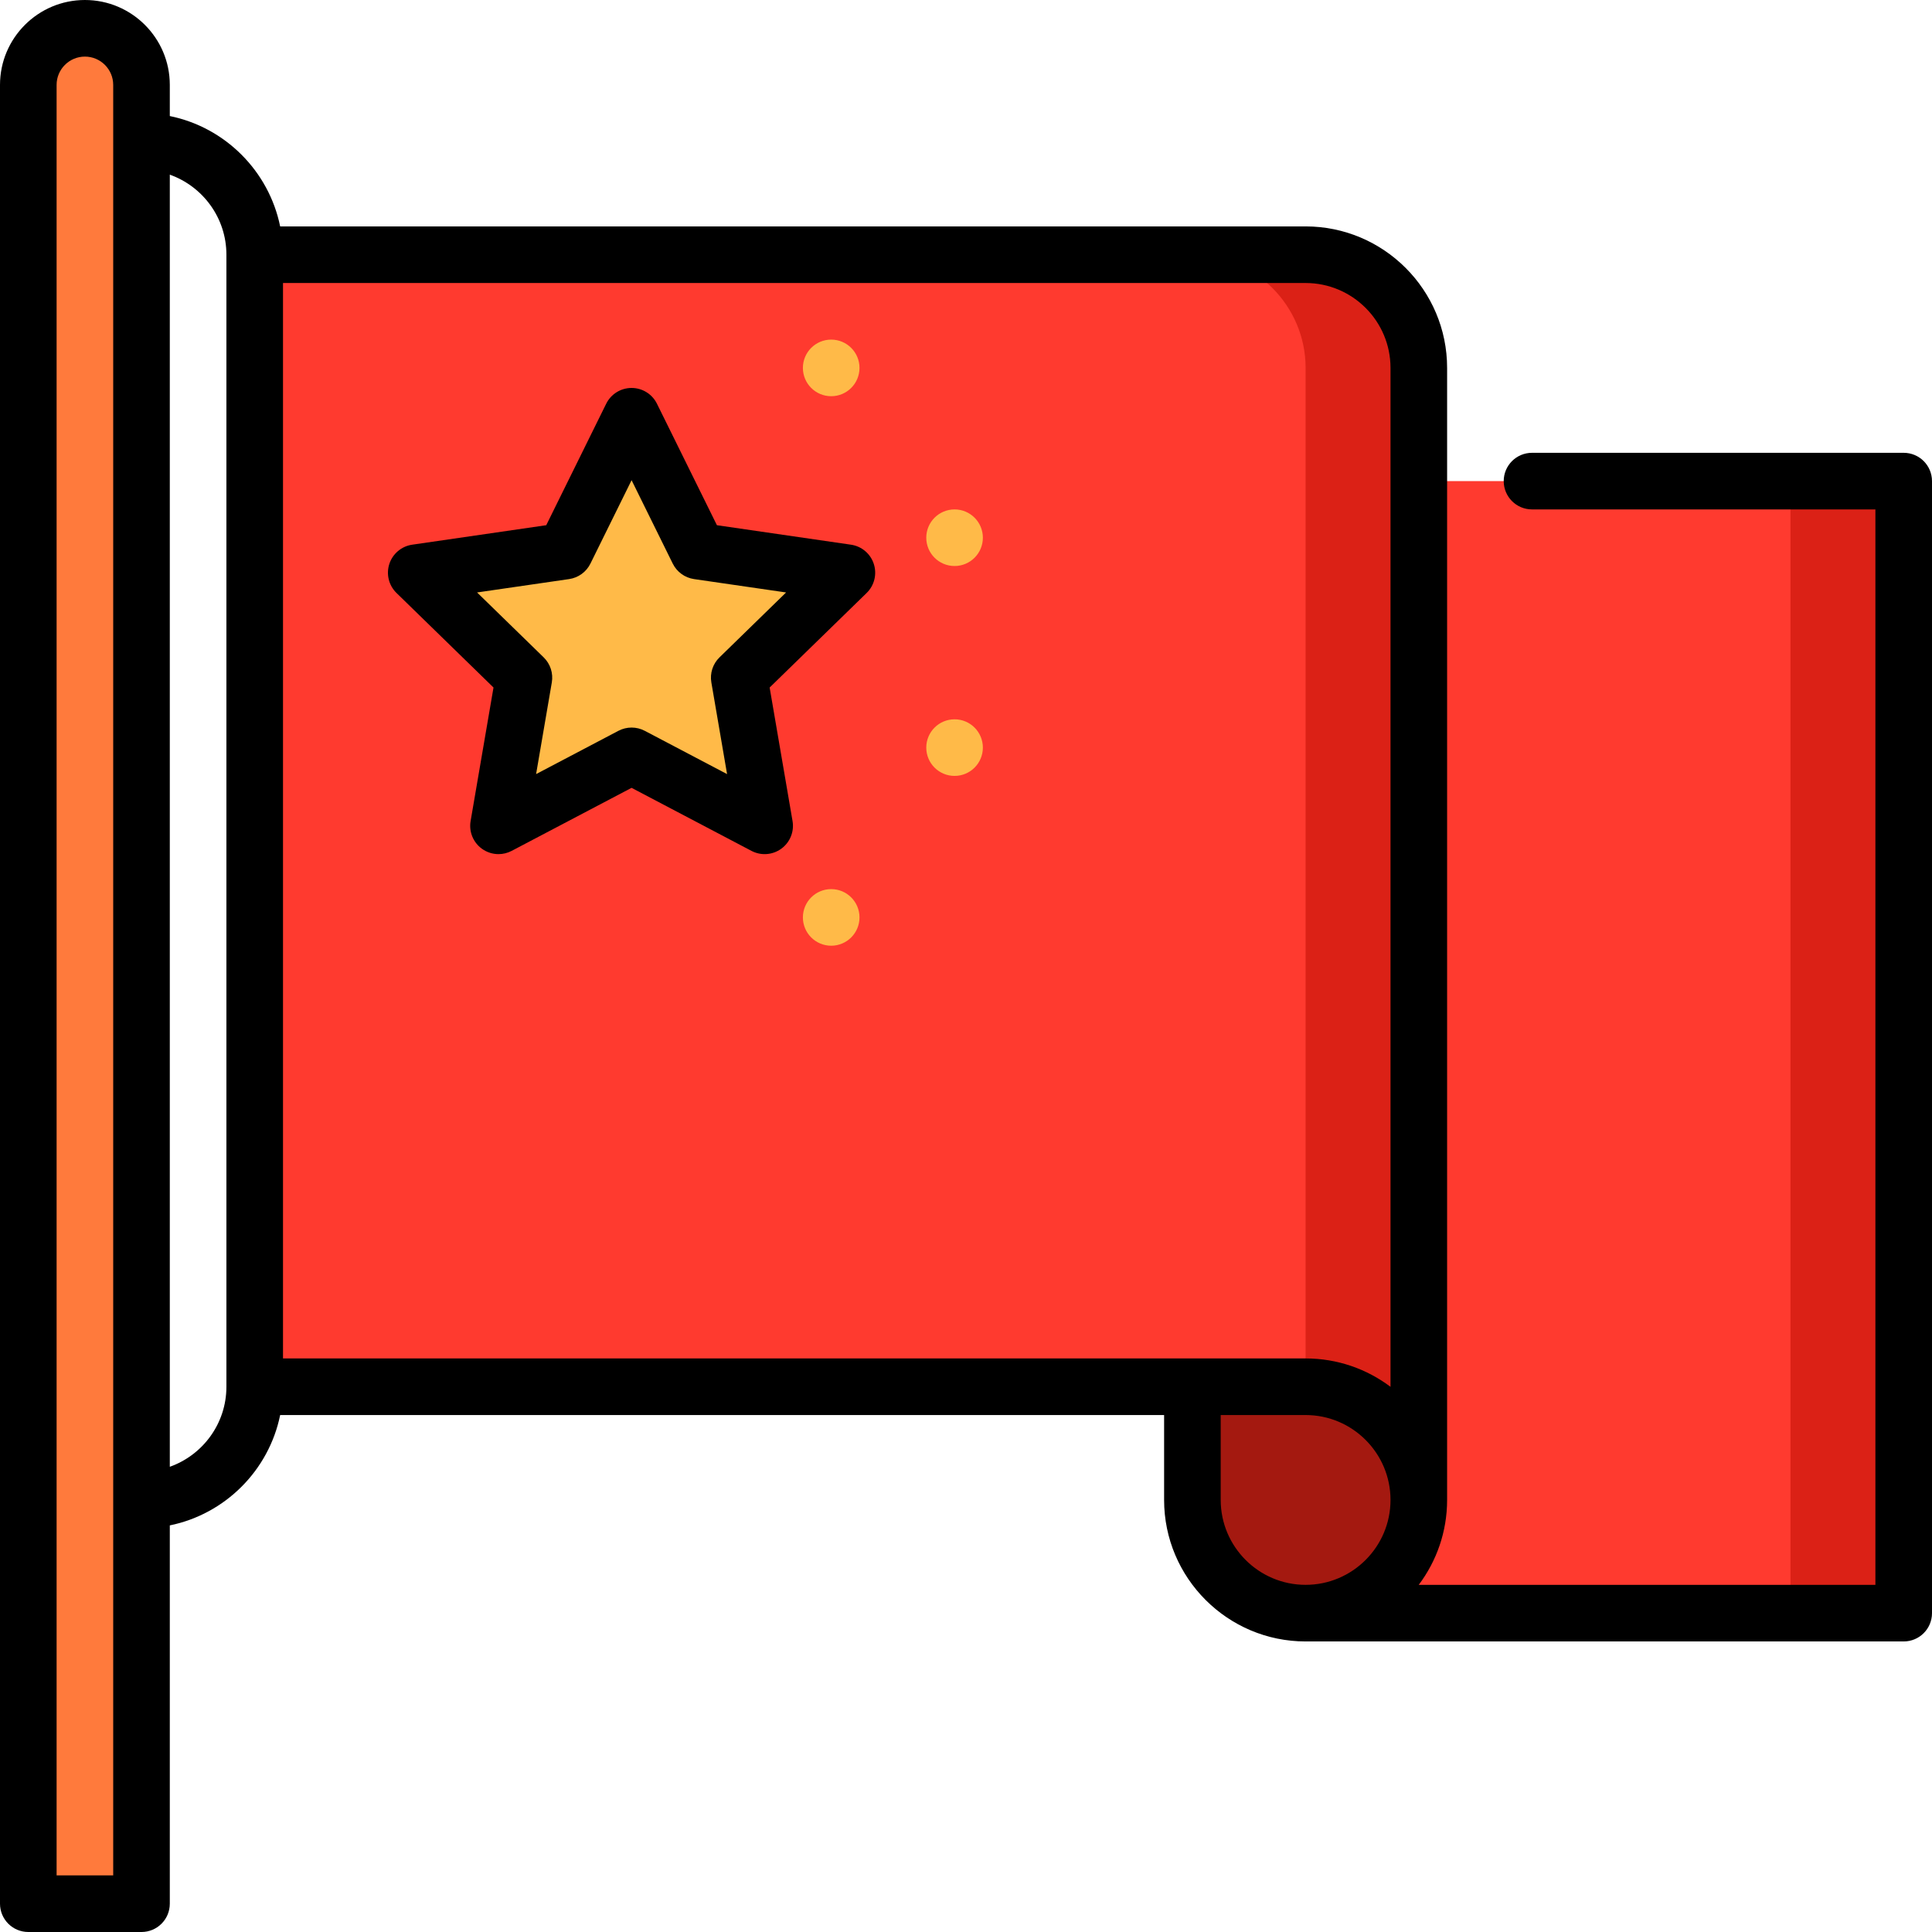
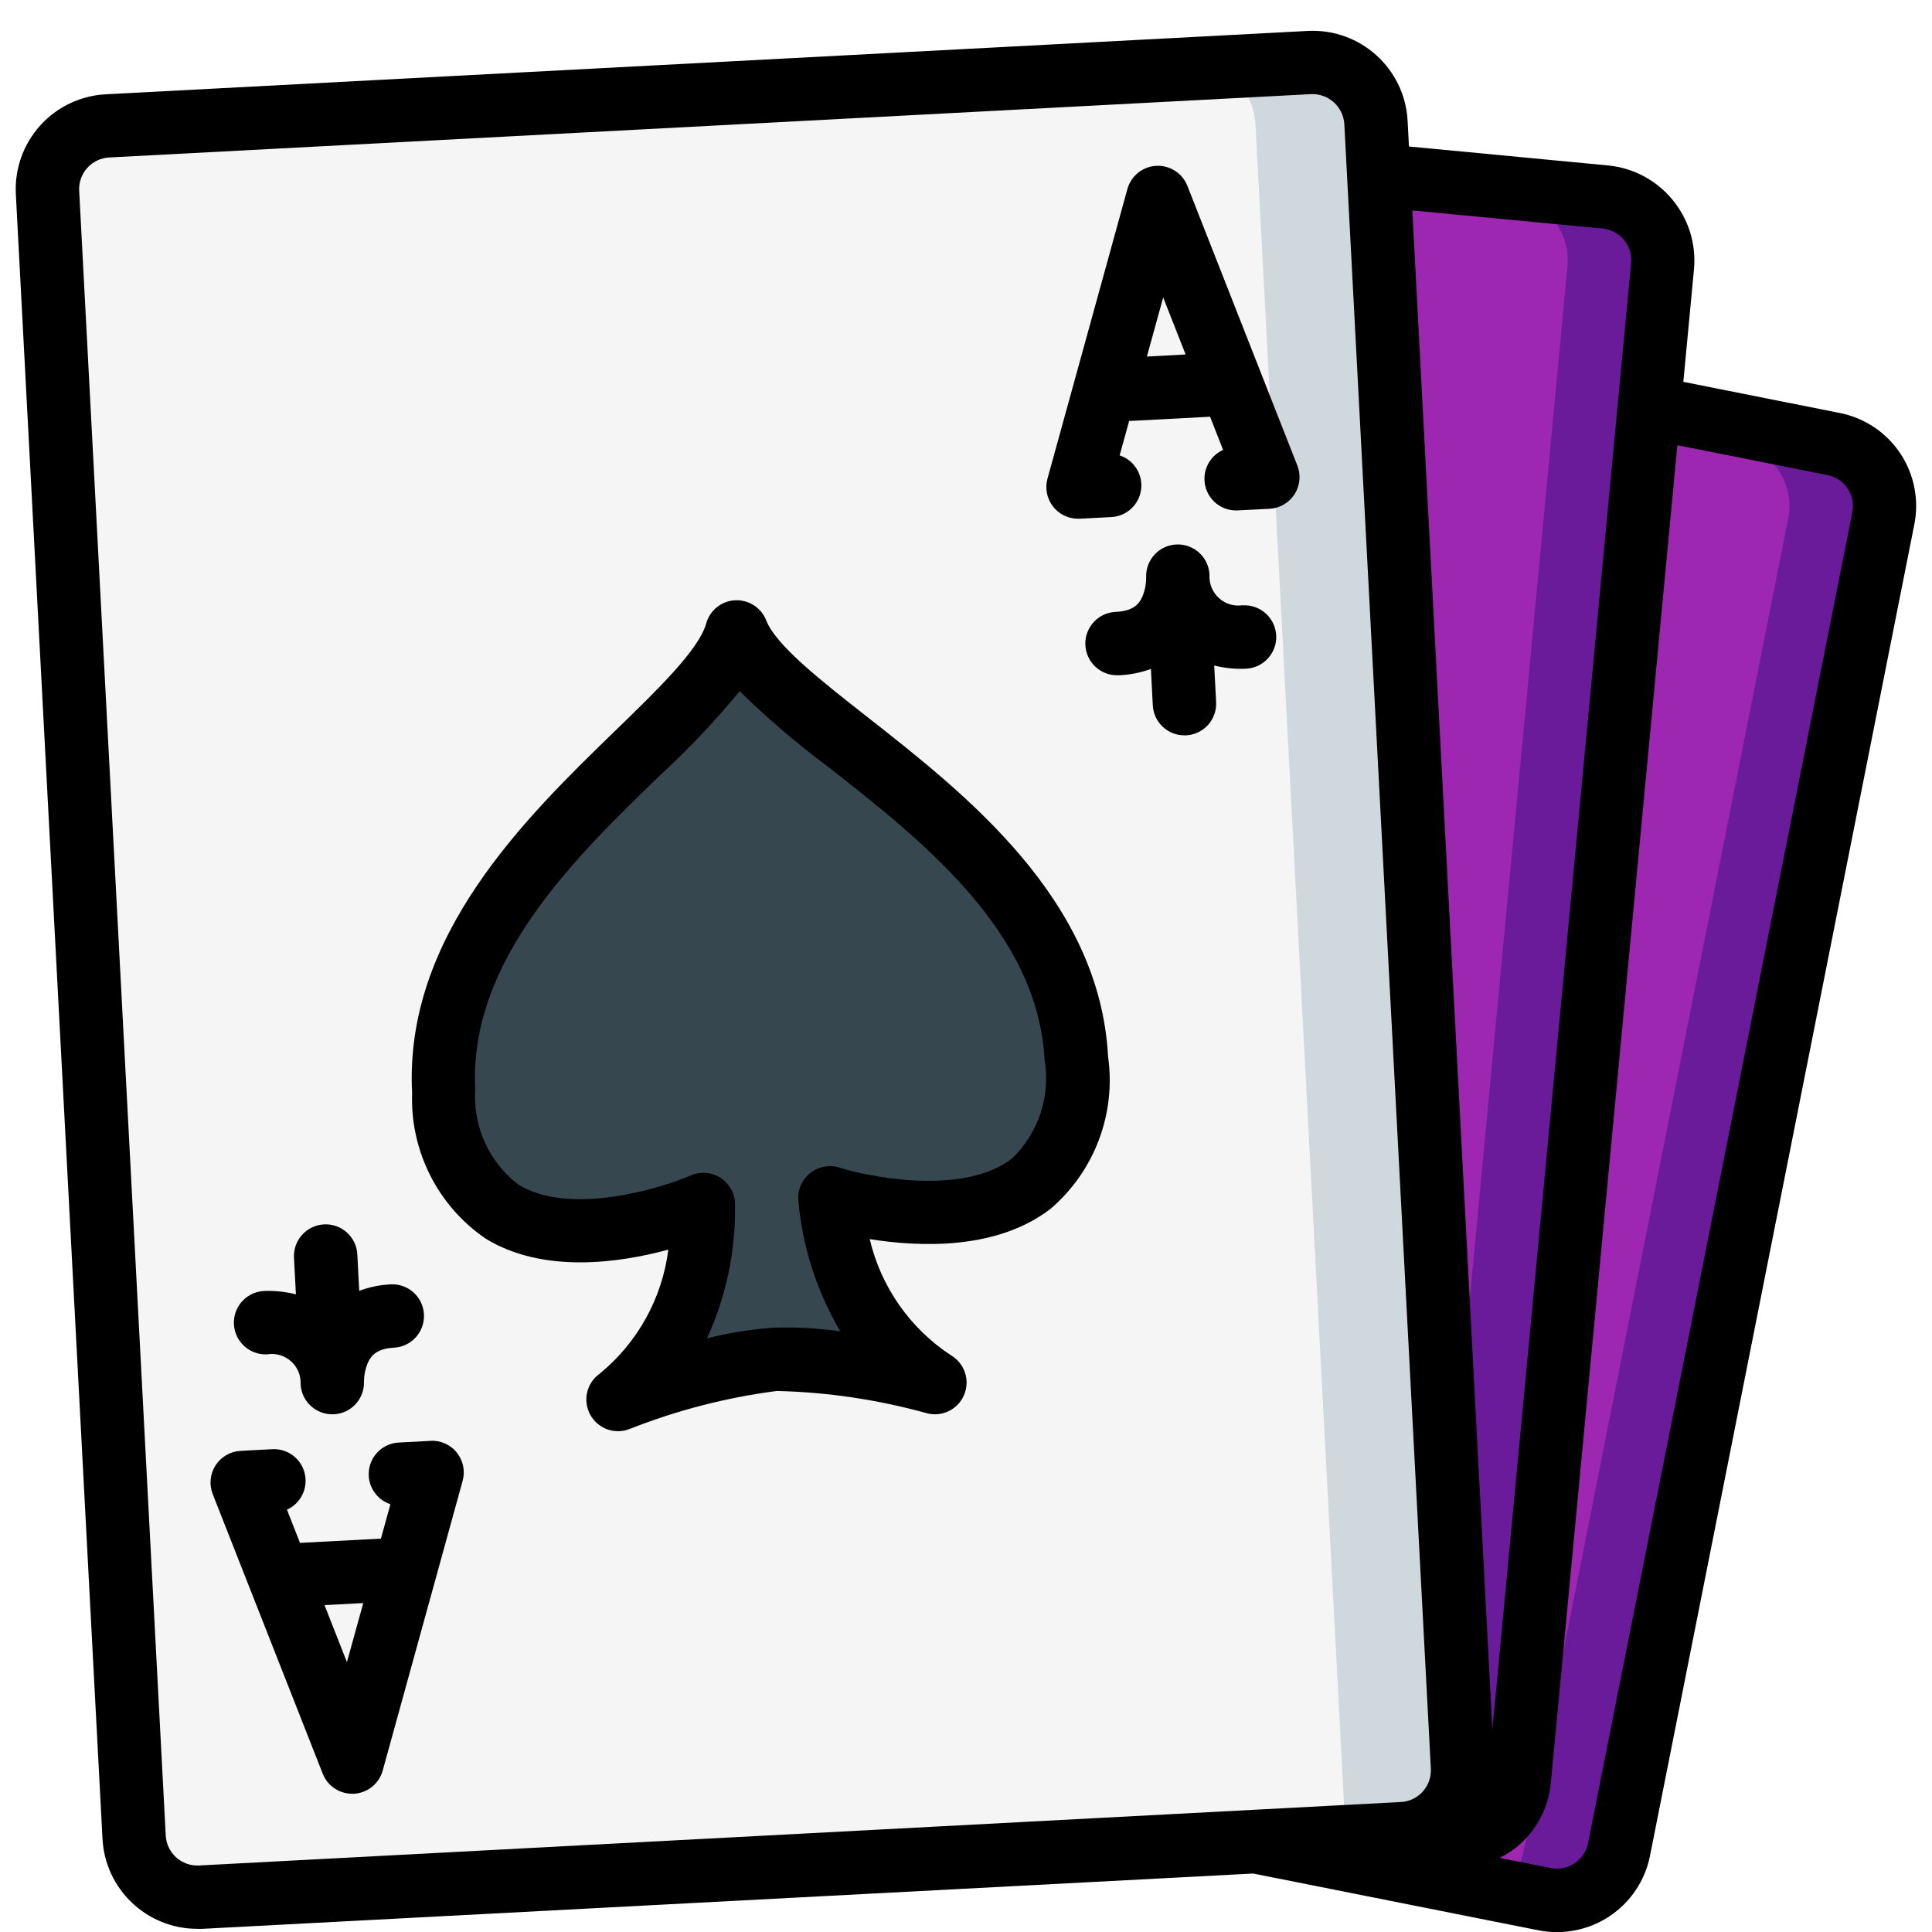
- <svg xmlns="http://www.w3.org/2000/svg" id="Capa_1" enable-background="new 0 0 512 512" height="512" viewBox="0 0 512 512" width="512">
-   <g>
-     <path d="m474.5 127.5-70 150 70 150h30v-300z" fill="#db2116" />
-     <path d="m286 127.5v140l60 160h128.5v-300z" fill="#ff3a2f" />
-     <path d="m22.5 7.5c-8.284 0-15 6.716-15 15v482h30v-482c0-8.284-6.716-15-15-15z" fill="#ff7a3c" />
-     <path d="m346 67.5h-30l30 330h30v-300c0-16.5-13.5-30-30-30z" fill="#db2116" />
-     <path d="m316 67.5h-248.5v300h248.5l30 30v-300c0-16.5-13.5-30-30-30z" fill="#ff3a2f" />
-     <path d="m346 367.5h-30v30c0 16.569 13.431 30 30 30s30-13.431 30-30-13.431-30-30-30z" fill="#a41910" />
-     <g fill="#ffba48">
-       <path d="m167.375 110.312 17.634 35.729 39.43 5.73-28.532 27.812 6.735 39.27-35.267-18.541-35.267 18.541 6.735-39.27-28.531-27.812 39.43-5.73z" />
-       <circle cx="252.97" cy="198.124" r="7.5" />
-       <circle cx="252.97" cy="142.5" r="7.5" />
-       <circle cx="220.276" cy="97.5" r="7.5" />
-       <circle cx="220.276" cy="243.124" r="7.5" />
+ <svg xmlns="http://www.w3.org/2000/svg" height="512" viewBox="0 0 60 61" width="512">
+   <g id="Page-1" fill="none" fill-rule="evenodd">
+     <g id="044---Ace-of-Spades" fill-rule="nonzero" transform="translate(-1)">
+       <path id="Shape" d="m46.68 55.8c.049 1.017-.675 1.908-1.68 2.07-.072.02-.146.031-.22.03l-4.64.24h-.02l-33.28 1.75c-.531.03-1.051-.152-1.447-.507s-.634-.852-.663-1.383l-2.73-51.93c-.057-1.101.789-2.041 1.89-2.1l37.95-1.99c.53-.03 1.05.152 1.444.507.394.355.631.853.656 1.383l.09 1.67z" fill="#f5f5f5" />
+       <path id="Shape" d="m46.68 55.8c.049 1.017-.675 1.908-1.68 2.07-.072.02-.146.031-.22.03l-4.64.24h-.02l-33.28 1.75c-.531.03-1.051-.152-1.447-.507s-.634-.852-.663-1.383l-2.73-51.93c-.057-1.101.789-2.041 1.89-2.1l37.95-1.99c.53-.03 1.05.152 1.444.507.394.355.631.853.656 1.383l.09 1.67z" fill="#f5f5f5" />
+       <path id="Shape" d="m46.68 55.8c.049 1.017-.675 1.908-1.68 2.07-.072.02-.146.031-.22.03l-2.16.11c.224-.351.333-.764.31-1.18l-2.7-51.2-.09-1.7c-.034-.804-.546-1.509-1.3-1.79l3-.16c.53-.03 1.05.152 1.444.507.394.355.631.853.656 1.383l.09 1.67z" fill="#cfd8dc" />
+       <path id="Shape" d="m52.99 8.4-.42 4.46-4.1 43.33c-.106 1.095-1.075 1.899-2.17 1.8l-1.3-.12c1.005-.162 1.729-1.053 1.68-2.07l-2.65-50.26 7.16.68c1.099.105 1.904 1.081 1.8 2.18z" fill="#9d27b0" />
+       <path id="Shape" d="m51.19 6.22-7.16-.68.015.286 4.145.394c1.099.105 1.904 1.081 1.8 2.18l-.42 4.46-3.31 34.979.42 7.961c.049 1.017-.675 1.908-1.68 2.07l1.3.12c1.095.099 2.064-.705 2.17-1.8l4.1-43.33.42-4.46c.104-1.099-.701-2.075-1.8-2.18z" fill="#6a1b9a" />
+       <path id="Shape" d="m59.96 16.37-8.34 42.02c-.216 1.082-1.268 1.784-2.35 1.57l-9.13-1.82 4.64-.24c.074.001.148-.01.22-.03l1.3.12c1.095.099 2.064-.705 2.17-1.8l4.1-43.33 5.82 1.16c.521.101.98.407 1.275.848s.401.982.295 1.502z" fill="#9d27b0" />
+       <path id="Shape" d="m43.207 57.981.093.009c.201.016.403.001.6-.044z" fill="#6a1b9a" />
+       <path id="Shape" d="m58.39 14.02-5.82-1.16-.056.587 2.876.573c.521.101.98.407 1.275.848s.401.982.295 1.502l-8.34 42.02c-.102.52-.407.977-.847 1.271l1.5.3c1.082.214 2.134-.488 2.35-1.57l8.34-42.02c.106-.521-.001-1.062-.296-1.504-.295-.442-.755-.747-1.277-.847z" fill="#6a1b9a" />
+       <path id="Shape" d="m24.97 42.919c1.706.033 3.402.28 5.046.736-3.1-1.84-3.311-5.834-3.311-5.834s8.146 2.575 7.779-4.415-9.566-10.512-10.722-13.455c-.841 3.048-9.619 7.515-9.251 14.506s8.2 3.574 8.2 3.574.21 3.994-2.68 6.149c1.587-.626 3.246-1.049 4.939-1.261z" fill="#37474f" />
+       <g fill="#000">
+         <path id="Shape" d="m58.585 13.039-4.936-.983.337-3.566c.143-1.643-1.059-3.097-2.7-3.265l-6.3-.6-.043-.812c-.088-1.653-1.499-2.923-3.153-2.836l-37.947 2c-.795.041-1.541.395-2.074.986-.533.591-.81 1.369-.769 2.164l2.736 51.928c.082 1.593 1.396 2.842 2.991 2.845h.163l33.177-1.746 9 1.791c.781.157 1.592-.003 2.254-.444.662-.442 1.122-1.129 1.276-1.911l8.343-42.022c.158-.781-.001-1.592-.443-2.255-.442-.662-1.13-1.121-1.912-1.274zm-7.495-5.824c.266.023.512.151.683.356.171.205.253.47.227.736l-4.38 46.3-2.528-47.962zm-44.306 51.685c-.551.029-1.022-.395-1.051-.946l-2.733-51.933c-.028-.551.396-1.02.947-1.049l37.947-2c.55-.024 1.017.397 1.051.946l2.732 51.928c.028.551-.395 1.021-.946 1.05zm52.2-42.72-8.345 42.02c-.11.538-.635.887-1.174.78l-1.612-.32c.192-.096.373-.213.54-.347.615-.505 1.002-1.235 1.073-2.028l3.994-42.228 4.74.943c.26.05.49.203.637.424s.199.491.144.751z" />
+         <path id="Shape" d="m27.9 22.65c-1.49-1.169-2.9-2.273-3.209-3.065-.158-.4-.554-.654-.983-.632s-.796.317-.911.732c-.227.821-1.51 2.066-2.869 3.384-2.818 2.735-6.677 6.48-6.416 11.441-.066 1.824.806 3.556 2.31 4.59 1.822 1.127 4.239.774 5.78.355-.195 1.536-.971 2.939-2.17 3.919-.415.296-.541.856-.292 1.301.248.445.791.632 1.26.435 1.487-.586 3.041-.987 4.626-1.192 1.599.037 3.186.272 4.727.7.483.133.99-.112 1.186-.573.196-.461.021-.996-.41-1.251-1.295-.849-2.215-2.163-2.569-3.671 1.575.253 4.016.352 5.711-.958 1.387-1.188 2.072-3.003 1.814-4.812-.264-4.959-4.495-8.279-7.585-10.703zm4.546 13.932c-1.5 1.161-4.436.6-5.442.284-.313-.099-.654-.038-.914.163-.259.201-.404.516-.386.844.124 1.47.578 2.893 1.329 4.163-.701-.101-1.41-.14-2.118-.116-.706.051-1.407.163-2.093.337.614-1.341.916-2.804.885-4.278-.017-.328-.194-.627-.473-.8-.279-.173-.626-.197-.927-.065-.967.417-3.83 1.284-5.442.287-.926-.71-1.436-1.836-1.36-3-.213-4.052 3.127-7.3 5.812-9.9.907-.833 1.756-1.728 2.538-2.679.878.864 1.816 1.666 2.806 2.4 2.943 2.308 6.605 5.182 6.819 9.235.197 1.149-.19 2.32-1.033 3.125z" />
+         <path id="Shape" d="m37.99 5.868c-.158-.4-.554-.654-.983-.632s-.796.317-.911.732l-2.523 9.144c-.083.301-.021.623.168.872.189.248.483.394.796.394h.051l1-.052c.481-.025.875-.388.94-.865.064-.477-.22-.932-.677-1.083l.3-1.086 2.555-.134.411 1.047c-.439.198-.674.681-.56 1.149.114.468.545.788 1.026.761l1-.051c.321-.017.615-.187.789-.457.174-.271.208-.608.09-.908zm-1.279 5.39.515-1.866.708 1.8z" />
+         <path id="Shape" d="m39.74 19.109c-.271.042-.547-.039-.751-.223s-.315-.449-.301-.722c-.014-.552-.474-.988-1.026-.974s-.988.474-.974 1.026v.054c-.003.192-.042.381-.115.559-.1.227-.275.462-.83.49-.552.014-.989.473-.975 1.026s.473.989 1.026.975h.053c.339-.016.673-.083.991-.2l.06 1.151c.028.531.468.948 1 .947h.053c.265-.014.514-.133.691-.33.177-.197.269-.457.255-.722l-.06-1.153c.329.082.668.116 1.007.1.552-.028.978-.498.95-1.05-.028-.552-.498-.978-1.05-.95z" />
+         <path id="Shape" d="m14.09 45.493-1 .053c-.481.025-.875.388-.94.865-.064.477.22.932.677 1.083l-.3 1.086-2.555.134-.412-1.048c.439-.198.674-.681.56-1.149-.114-.468-.545-.788-1.026-.761l-1 .053c-.321.017-.614.187-.788.457s-.207.608-.09.907l3.473 8.827c.15.383.52.635.931.635h.053c.43-.023.797-.319.911-.734l2.523-9.145c.086-.31.017-.642-.184-.893-.202-.251-.511-.389-.833-.372zm-2.636 6.986-.708-1.8 1.223-.064z" />
+         <path id="Shape" d="m8.939 42.761c.271-.044.548.038.752.222.204.184.315.45.3.724.028.531.468.948 1 .947h.053c.532-.028.949-.467.948-1 0-.017 0-.035 0-.052.003-.192.043-.382.116-.56.1-.227.274-.462.831-.491.552-.029.976-.501.947-1.053s-.501-.976-1.053-.947c-.339.018-.673.087-.991.205l-.06-1.151c-.029-.552-.501-.976-1.053-.947s-.976.501-.947 1.053l.061 1.156c-.329-.084-.668-.119-1.007-.106-.357.018-.678.225-.841.543s-.144.7.05 1c.194.3.534.475.891.457z" />
+       </g>
    </g>
-     <path d="m504.5 120h-98.5c-4.143 0-7.5 3.357-7.5 7.5s3.357 7.5 7.5 7.5h91v285h-121.021c4.719-6.272 7.521-14.064 7.521-22.5v-300c0-20.678-16.822-37.5-37.5-37.5h-271.755c-2.99-14.672-14.573-26.255-29.245-29.245v-8.255c0-12.406-10.094-22.5-22.5-22.5s-22.5 10.094-22.5 22.5v482c0 4.143 3.357 7.5 7.5 7.5h30c4.143 0 7.5-3.357 7.5-7.5v-100.255c14.672-2.99 26.255-14.573 29.245-29.245h234.255v22.5c0 20.678 16.822 37.5 37.5 37.5h158.5c4.143 0 7.5-3.357 7.5-7.5v-300c0-4.143-3.357-7.5-7.5-7.5zm-474.5 377h-15v-474.5c0-4.136 3.364-7.5 7.5-7.5s7.5 3.364 7.5 7.5zm15-108.29v-342.42c8.729 3.096 15 11.433 15 21.21v300c0 9.777-6.271 18.114-15 21.21zm30-28.71v-285h271c12.406 0 22.5 10.094 22.5 22.5v270.021c-6.272-4.72-14.064-7.521-22.5-7.521zm248.5 37.5v-22.5h22.5c12.406 0 22.5 10.094 22.5 22.5s-10.094 22.5-22.5 22.5-22.5-10.094-22.5-22.5z" />
-     <path d="m225.517 144.349-35.527-5.163-15.889-32.193c-1.264-2.56-3.871-4.181-6.726-4.181s-5.462 1.621-6.726 4.181l-15.889 32.193-35.527 5.163c-2.825.41-5.173 2.39-6.055 5.104s-.146 5.695 1.897 7.688l25.709 25.059-6.068 35.385c-.483 2.813.674 5.657 2.983 7.335 1.307.949 2.854 1.433 4.409 1.433 1.193 0 2.392-.284 3.489-.861l31.776-16.706 31.777 16.706c2.529 1.33 5.589 1.105 7.898-.571 2.31-1.678 3.467-4.521 2.983-7.335l-6.068-35.385 25.708-25.059c2.044-1.993 2.779-4.974 1.897-7.688-.879-2.717-3.226-4.695-6.051-5.105zm-34.845 29.863c-1.768 1.723-2.574 4.205-2.156 6.638l4.166 24.293-21.816-11.47c-1.093-.574-2.291-.861-3.49-.861s-2.397.287-3.49.861l-21.815 11.47 4.166-24.293c.418-2.433-.389-4.915-2.156-6.639l-17.65-17.204 24.391-3.544c2.443-.354 4.555-1.889 5.647-4.103l10.908-22.103 10.908 22.103c1.093 2.214 3.204 3.748 5.647 4.103l24.391 3.544z" />
  </g>
</svg>
